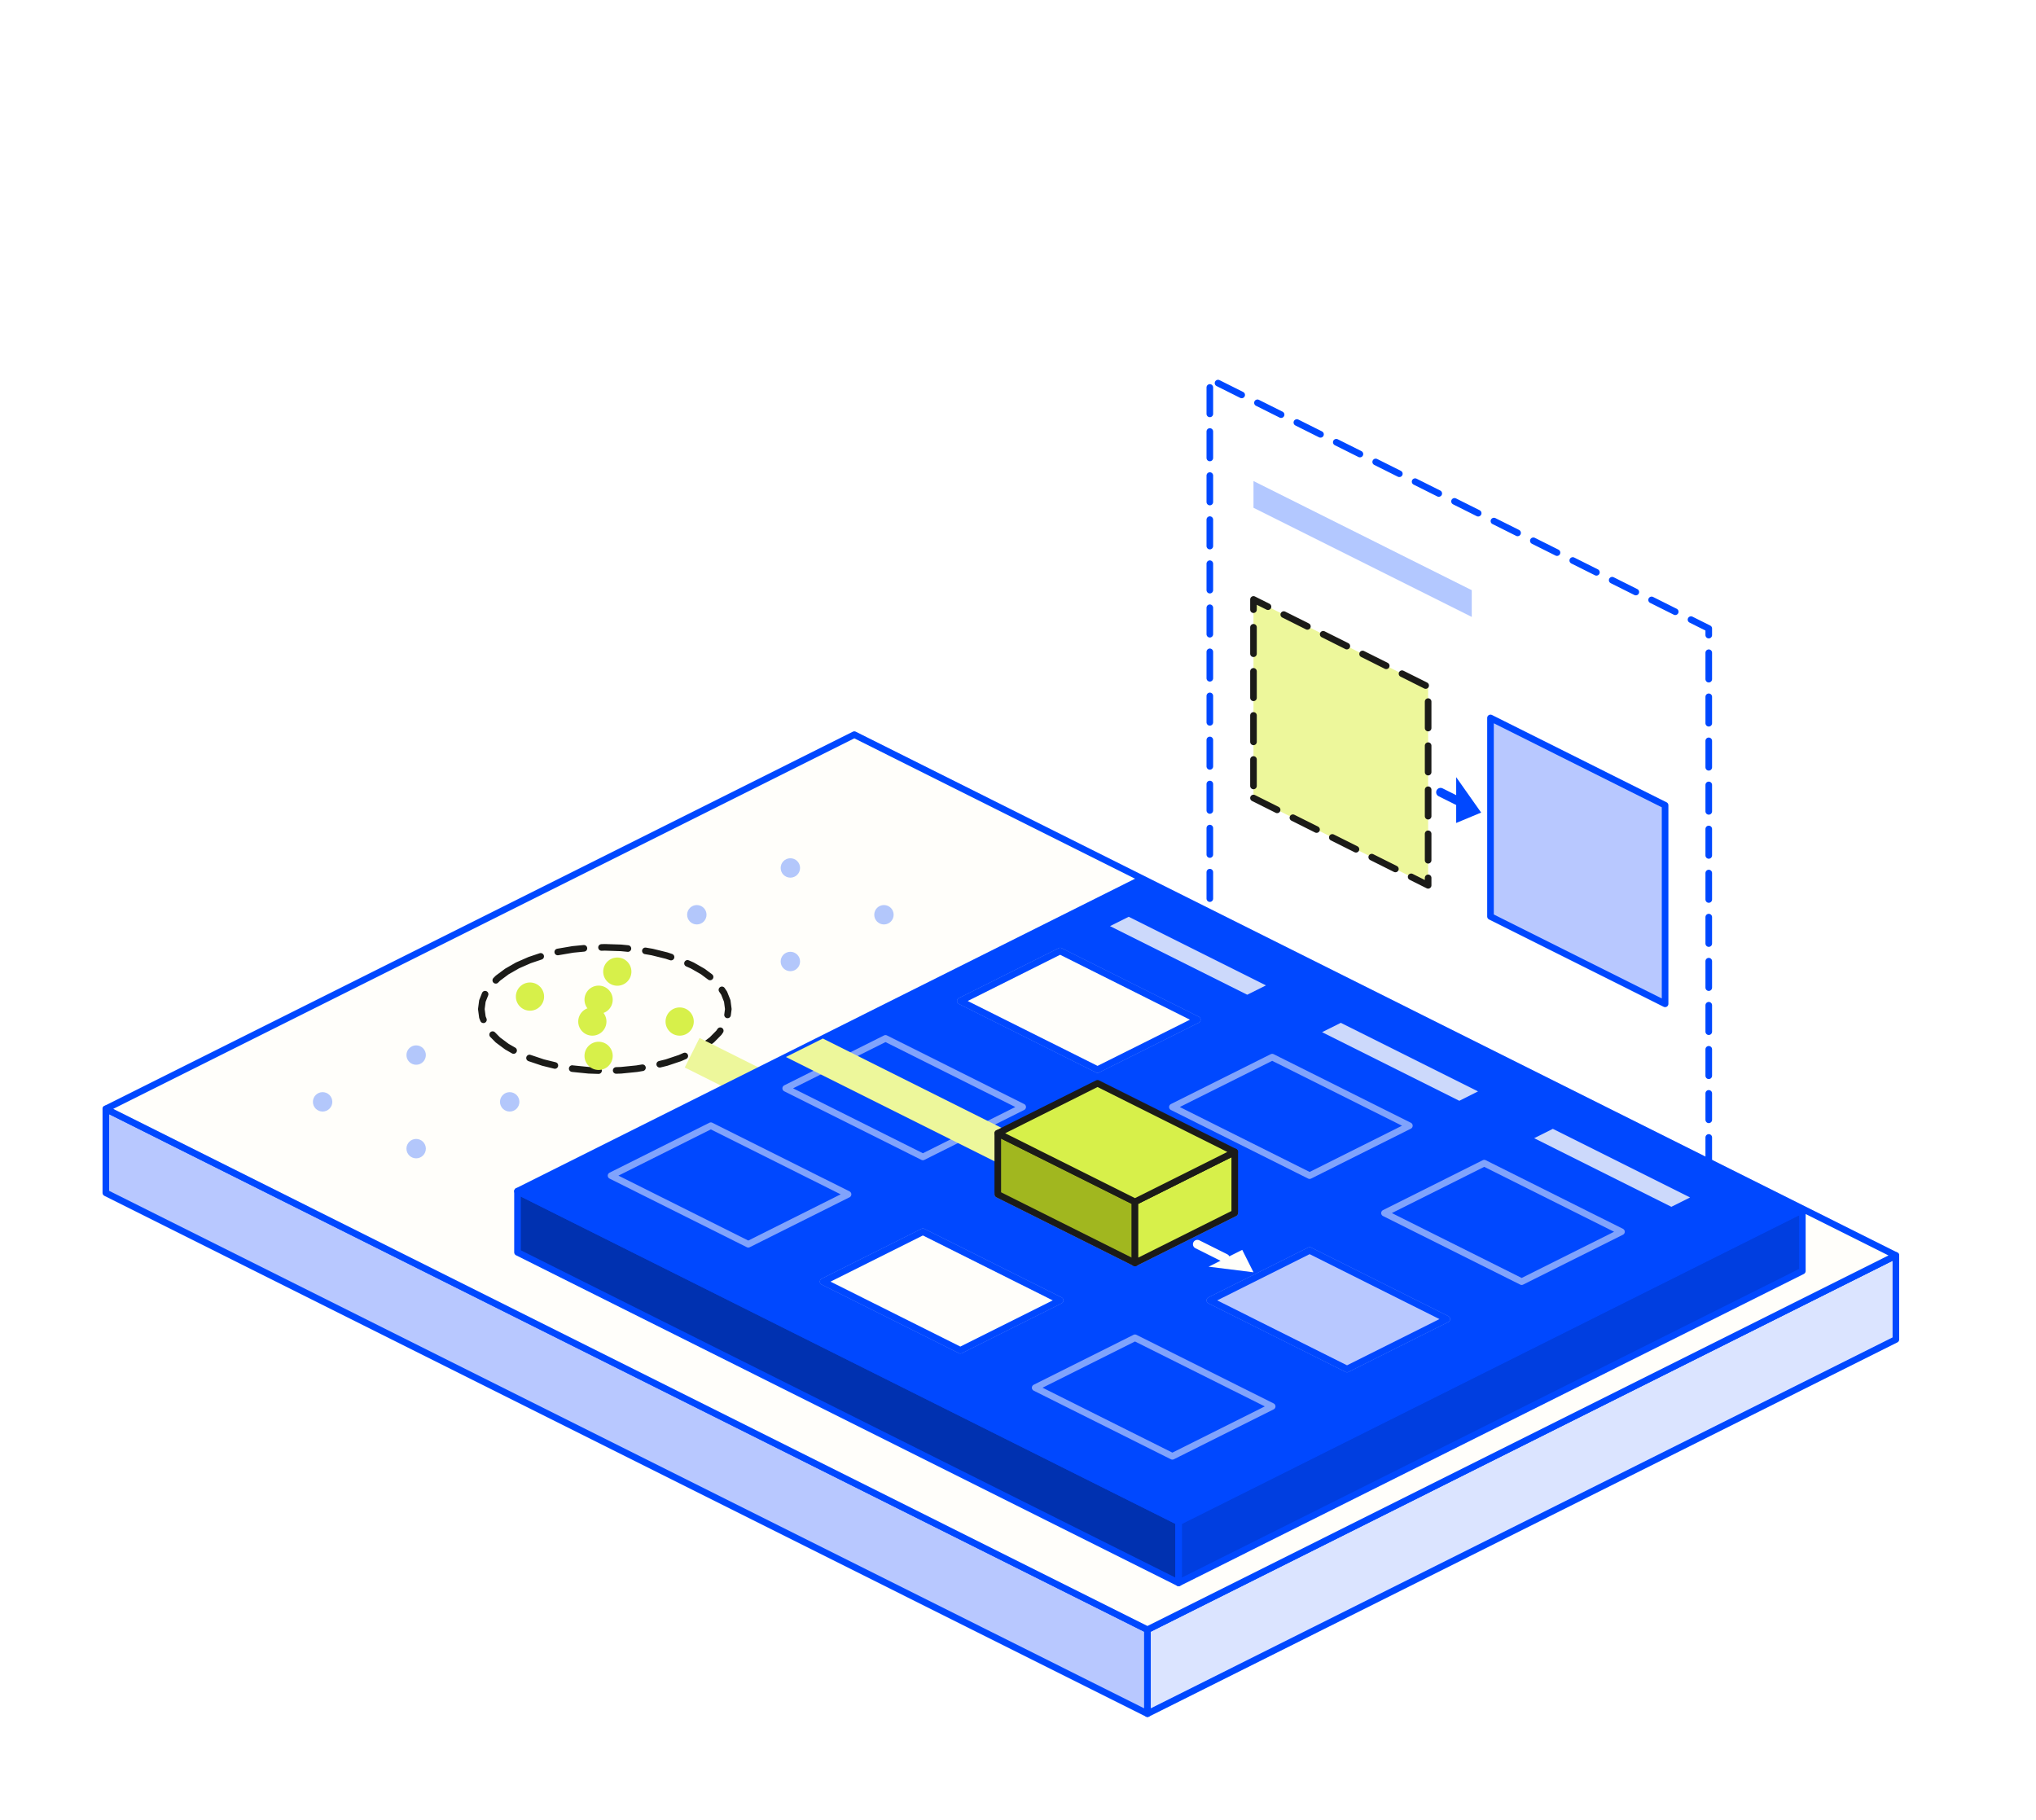
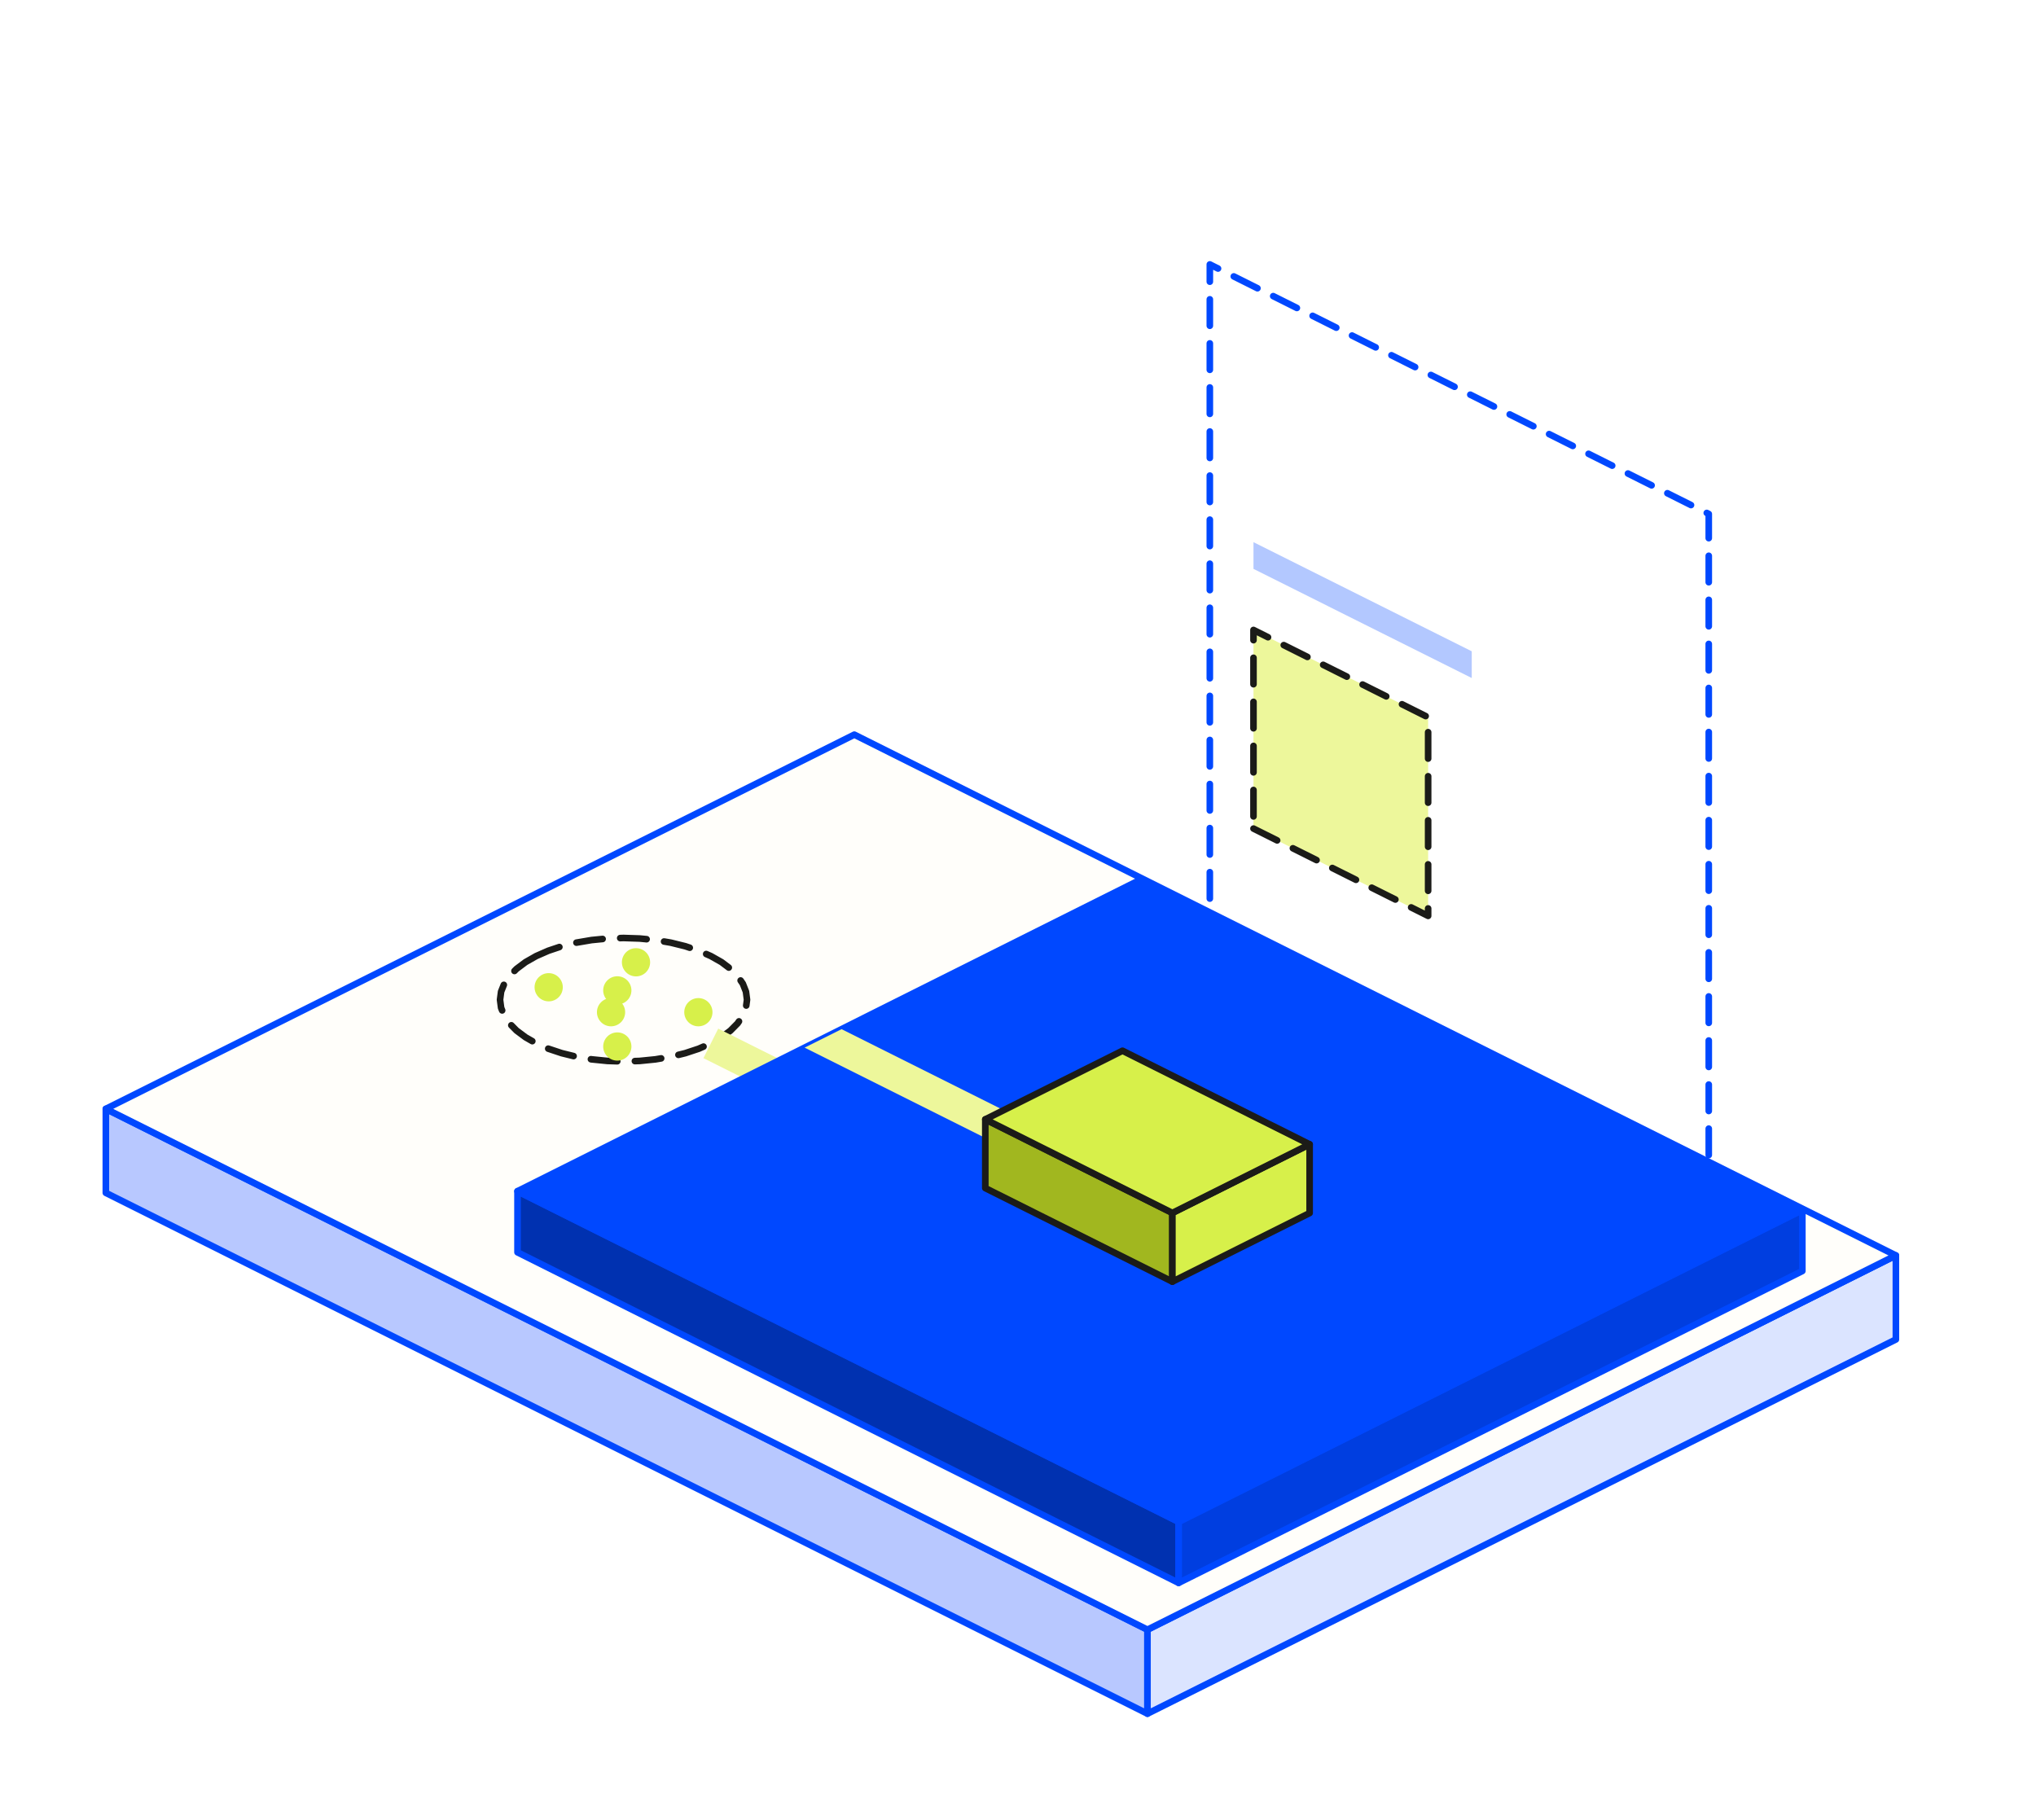
<svg xmlns="http://www.w3.org/2000/svg" viewBox="570.12 196.34 461.65 412.52" width="462" height="413" aria-hidden="true">
  <defs>
    <clipPath id="rules-unwritten-clip0">
      <polygon points="978.79,470.63 828.88,395.66 687.46,466.38 837.37,541.35" />
    </clipPath>
  </defs>
  <polygon points="830.3,584.86 594.12,466.76 594.12,447.71 830.3,565.81" fill="#B8C8FF" stroke="#0048FF" stroke-width="1.5" stroke-linejoin="round" stroke-linecap="round" vector-effect="non-scaling-stroke" />
  <polygon points="1000,500 830.3,584.86 830.3,565.81 1000,480.95" fill="#DBE4FF" stroke="#0048FF" stroke-width="1.5" stroke-linejoin="round" stroke-linecap="round" vector-effect="non-scaling-stroke" />
  <polygon points="1000,480.95 763.83,362.85 594.12,447.71 830.3,565.81" fill="#FFFEFA" stroke="#0048FF" stroke-width="1.5" stroke-linejoin="round" stroke-linecap="round" vector-effect="non-scaling-stroke" />
-   <circle cx="770.55" cy="403.69" r="2.2" fill="rgba(0,72,255,0.3)" />
-   <circle cx="749.33" cy="414.29" r="2.2" fill="rgba(0,72,255,0.3)" />
-   <circle cx="749.33" cy="393.08" r="2.2" fill="rgba(0,72,255,0.3)" />
-   <circle cx="728.12" cy="403.69" r="2.2" fill="rgba(0,72,255,0.3)" />
-   <circle cx="685.69" cy="446.12" r="2.2" fill="rgba(0,72,255,0.3)" />
-   <circle cx="664.48" cy="456.73" r="2.2" fill="rgba(0,72,255,0.3)" />
-   <circle cx="664.48" cy="435.51" r="2.2" fill="rgba(0,72,255,0.3)" />
-   <circle cx="643.27" cy="446.12" r="2.2" fill="rgba(0,72,255,0.3)" />
-   <polyline points="687.46,415.18 685.05,416.56 683.01,418.08 681.39,419.72 680.21,421.46 679.5,423.25 679.26,425.08 679.5,426.91 680.21,428.7 681.39,430.44 683.01,432.08 685.05,433.6 687.46,434.98 690.22,436.19 693.26,437.21 696.55,438.02 700.01,438.6 703.61,438.96 707.26,439.08 710.92,438.96 714.51,438.6 717.98,438.02 721.26,437.21 724.31,436.19 727.06,434.98 729.47,433.6 731.51,432.08 733.13,430.44 734.31,428.7 735.02,426.91 735.26,425.08 735.02,423.25 734.31,421.46 733.13,419.72 731.51,418.08 729.47,416.56 727.06,415.18 724.31,413.97 721.26,412.95 717.98,412.14 714.51,411.55 710.92,411.2 707.26,411.08 703.61,411.2 700.01,411.55 696.55,412.14 693.26,412.95 690.22,413.97 687.46,415.18" fill="none" stroke="#1B1B18" stroke-width="1.5" stroke-linejoin="round" stroke-linecap="round" vector-effect="non-scaling-stroke" stroke-dasharray="6 4" />
-   <circle cx="724.23" cy="427.91" r="3.2" fill="#D7F04A" />
-   <circle cx="710.09" cy="416.59" r="3.2" fill="#D7F04A" />
-   <circle cx="704.43" cy="427.91" r="3.2" fill="#D7F04A" />
-   <circle cx="690.29" cy="422.25" r="3.2" fill="#D7F04A" />
-   <circle cx="705.85" cy="435.69" r="3.2" fill="#D7F04A" />
-   <circle cx="705.85" cy="422.96" r="3.2" fill="#D7F04A" />
-   <polyline points="727.06,434.98 759.59,451.25" fill="none" stroke="#EDF79B" stroke-width="7.5" stroke-linejoin="miter" stroke-linecap="butt" vector-effect="non-scaling-stroke" />
+   <polyline points="691.7,413.06 689.29,414.43 687.25,415.96 685.63,417.6 684.46,419.33 683.74,421.13 683.5,422.96 683.74,424.79 684.46,426.58 685.63,428.32 687.25,429.96 689.29,431.48 691.7,432.86 694.46,434.07 697.5,435.08 700.79,435.89 704.26,436.48 707.85,436.84 711.5,436.96 715.16,436.84 718.75,436.48 722.22,435.89 725.5,435.08 728.55,434.07 731.3,432.86 733.72,431.48 735.75,429.96 737.37,428.32 738.55,426.58 739.26,424.79 739.5,422.96 739.26,421.13 738.55,419.33 737.37,417.6 735.75,415.96 733.72,414.43 731.3,413.06 728.55,411.85 725.5,410.83 722.22,410.02 718.75,409.43 715.16,409.08 711.5,408.96 707.85,409.08 704.26,409.43 700.79,410.02 697.5,410.83 694.46,411.85 691.7,413.06" fill="none" stroke="#1B1B18" stroke-width="1.5" stroke-linejoin="round" stroke-linecap="round" vector-effect="non-scaling-stroke" stroke-dasharray="6 4" />
+   <circle cx="728.47" cy="425.79" r="3.2" fill="#D7F04A" />
+   <circle cx="714.33" cy="414.47" r="3.2" fill="#D7F04A" />
+   <circle cx="708.67" cy="425.79" r="3.2" fill="#D7F04A" />
+   <circle cx="694.53" cy="420.13" r="3.2" fill="#D7F04A" />
+   <circle cx="710.09" cy="433.57" r="3.2" fill="#D7F04A" />
+   <circle cx="710.09" cy="420.84" r="3.2" fill="#D7F04A" />
+   <polyline points="731.3,432.86 763.83,449.12" fill="none" stroke="#EDF79B" stroke-width="7.5" stroke-linejoin="miter" stroke-linecap="butt" vector-effect="non-scaling-stroke" />
  <polygon points="837.37,555.2 687.46,480.24 687.46,466.38 837.37,541.35" fill="#0031B0" stroke="#0048FF" stroke-width="1.5" stroke-linejoin="round" stroke-linecap="round" vector-effect="non-scaling-stroke" />
  <polygon points="978.79,484.48 837.37,555.2 837.37,541.35 978.79,470.63" fill="#003EE0" stroke="#0048FF" stroke-width="1.5" stroke-linejoin="round" stroke-linecap="round" vector-effect="non-scaling-stroke" />
  <polygon points="978.79,470.63 828.88,395.66 687.46,466.38 837.37,541.35" fill="#0048FF" stroke="#0048FF" stroke-width="1.5" stroke-linejoin="round" stroke-linecap="round" vector-effect="non-scaling-stroke" />
-   <polygon points="957.57,460.02 844.44,403.44 844.44,282.2 957.57,338.78" fill="rgba(255,254,250,0)" stroke="#0048FF" stroke-width="1.5" stroke-linejoin="round" stroke-linecap="round" vector-effect="non-scaling-stroke" stroke-dasharray="6 4" />
-   <polygon points="854.34,311.4 903.83,336.15 903.83,330.09 854.34,305.34" fill="rgba(0,72,255,0.3)" />
-   <polygon points="854.34,377.22 893.94,397.02 893.94,351.99 854.34,332.19" fill="#EDF79B" stroke="#1B1B18" stroke-width="1.5" stroke-linejoin="round" stroke-linecap="round" vector-effect="non-scaling-stroke" stroke-dasharray="6 4" />
-   <polygon points="908.08,404.09 947.67,423.89 947.67,378.86 908.08,359.06" fill="#B8C8FF" stroke="#0048FF" stroke-width="1.5" stroke-linejoin="round" stroke-linecap="round" vector-effect="non-scaling-stroke" />
-   <polyline points="896.76,375.92 901.01,378.04" fill="none" stroke="#0048FF" stroke-width="2" stroke-linejoin="round" stroke-linecap="round" vector-effect="non-scaling-stroke" />
-   <polygon points="905.96,380.52 900.3,382.88 900.3,372.49" fill="#0048FF" />
-   <polygon points="857.17,419.71 826.05,404.15 821.81,406.27 852.92,421.83" fill="rgba(255,254,250,0.8)" />
-   <polygon points="905.25,443.75 874.14,428.2 869.89,430.32 901.01,445.88" fill="rgba(255,254,250,0.8)" />
-   <polygon points="953.33,467.8 922.22,452.24 917.98,454.36 949.09,469.92" fill="rgba(255,254,250,0.8)" />
-   <polygon points="841.61,427.49 810.5,411.93 787.87,423.25 818.98,438.8" fill="none" stroke="rgba(255,254,250,0.5)" stroke-width="1.5" stroke-linejoin="round" stroke-linecap="round" vector-effect="non-scaling-stroke" />
-   <polygon points="802.01,447.29 770.9,431.73 748.27,443.05 779.38,458.61" fill="none" stroke="rgba(255,254,250,0.5)" stroke-width="1.5" stroke-linejoin="round" stroke-linecap="round" vector-effect="non-scaling-stroke" />
-   <polygon points="762.41,467.09 731.3,451.53 708.67,462.85 739.79,478.41" fill="none" stroke="rgba(255,254,250,0.5)" stroke-width="1.5" stroke-linejoin="round" stroke-linecap="round" vector-effect="non-scaling-stroke" />
-   <polygon points="889.69,451.53 858.58,435.98 835.95,447.29 867.07,462.85" fill="none" stroke="rgba(255,254,250,0.5)" stroke-width="1.5" stroke-linejoin="round" stroke-linecap="round" vector-effect="non-scaling-stroke" />
-   <polygon points="850.09,471.34 818.98,455.78 796.36,467.09 827.47,482.65" fill="none" stroke="rgba(255,254,250,0.5)" stroke-width="1.5" stroke-linejoin="round" stroke-linecap="round" vector-effect="non-scaling-stroke" />
-   <polygon points="810.5,491.14 779.38,475.58 756.76,486.89 787.87,502.45" fill="none" stroke="rgba(255,254,250,0.5)" stroke-width="1.5" stroke-linejoin="round" stroke-linecap="round" vector-effect="non-scaling-stroke" />
-   <polygon points="937.78,475.58 906.66,460.02 884.04,471.34 915.15,486.89" fill="none" stroke="rgba(255,254,250,0.5)" stroke-width="1.5" stroke-linejoin="round" stroke-linecap="round" vector-effect="non-scaling-stroke" />
-   <polygon points="898.18,495.38 867.07,479.82 844.44,491.14 875.55,506.7" fill="none" stroke="rgba(255,254,250,0.5)" stroke-width="1.5" stroke-linejoin="round" stroke-linecap="round" vector-effect="non-scaling-stroke" />
-   <polygon points="858.58,515.18 827.47,499.62 804.84,510.94 835.95,526.5" fill="none" stroke="rgba(255,254,250,0.5)" stroke-width="1.5" stroke-linejoin="round" stroke-linecap="round" vector-effect="non-scaling-stroke" />
-   <polygon points="841.61,427.49 810.5,411.93 787.87,423.25 818.98,438.8" fill="#FFFEFA" stroke="#0048FF" stroke-width="1.5" stroke-linejoin="round" stroke-linecap="round" vector-effect="non-scaling-stroke" />
-   <polygon points="810.5,491.14 779.38,475.58 756.76,486.89 787.87,502.45" fill="#FFFEFA" stroke="#0048FF" stroke-width="1.5" stroke-linejoin="round" stroke-linecap="round" vector-effect="non-scaling-stroke" />
-   <polygon points="898.18,495.38 867.07,479.82 844.44,491.14 875.55,506.7" fill="#B8C8FF" stroke="#0048FF" stroke-width="1.5" stroke-linejoin="round" stroke-linecap="round" vector-effect="non-scaling-stroke" />
+   <polygon points="957.57,460.02 844.44,403.44 844.44,256.22 957.57,312.8" fill="rgba(255,254,250,0)" stroke="#0048FF" stroke-width="1.5" stroke-linejoin="round" stroke-linecap="round" vector-effect="non-scaling-stroke" stroke-dasharray="6 4" />
+   <polygon points="854.34,325.26 903.83,350.01 903.83,343.95 854.34,319.2" fill="rgba(0,72,255,0.3)" />
+   <polygon points="854.34,384.15 893.94,403.95 893.94,358.92 854.34,339.11" fill="#EDF79B" stroke="#1B1B18" stroke-width="1.5" stroke-linejoin="round" stroke-linecap="round" vector-effect="non-scaling-stroke" stroke-dasharray="6 4" />
  <g clip-path="url(#rules-unwritten-clip0)">
-     <polyline points="745.44,430.32 814.74,464.97" fill="none" stroke="#EDF79B" stroke-width="7.5" stroke-linejoin="miter" stroke-linecap="butt" vector-effect="non-scaling-stroke" />
+     <polyline points="749.69,428.2 816.15,461.43" fill="none" stroke="#EDF79B" stroke-width="7.5" stroke-linejoin="miter" stroke-linecap="butt" vector-effect="non-scaling-stroke" />
  </g>
-   <polyline points="841.61,478.41 847.97,481.59" fill="none" stroke="#FFFEFA" stroke-width="2" stroke-linejoin="round" stroke-linecap="round" vector-effect="non-scaling-stroke" />
-   <polygon points="854.34,484.77 851.79,479.68 844.16,483.5" fill="#FFFEFA" />
-   <polygon points="827.47,482.65 796.36,467.09 796.36,453.24 827.47,468.79" fill="#A1B71F" stroke="#1B1B18" stroke-width="1.5" stroke-linejoin="round" stroke-linecap="round" vector-effect="non-scaling-stroke" />
-   <polygon points="850.09,471.34 827.47,482.65 827.47,468.79 850.09,457.48" fill="#D7F04A" stroke="#1B1B18" stroke-width="1.5" stroke-linejoin="round" stroke-linecap="round" vector-effect="non-scaling-stroke" />
-   <polygon points="850.09,457.48 818.98,441.92 796.36,453.24 827.47,468.79" fill="#D7F04A" stroke="#1B1B18" stroke-width="1.5" stroke-linejoin="round" stroke-linecap="round" vector-effect="non-scaling-stroke" />
+   <polygon points="835.95,486.89 793.53,465.68 793.53,450.09 835.95,471.31" fill="#A1B71F" stroke="#1B1B18" stroke-width="1.5" stroke-linejoin="round" stroke-linecap="round" vector-effect="non-scaling-stroke" />
+   <polygon points="867.07,471.34 835.95,486.89 835.95,471.31 867.07,455.75" fill="#D7F04A" stroke="#1B1B18" stroke-width="1.5" stroke-linejoin="round" stroke-linecap="round" vector-effect="non-scaling-stroke" />
+   <polygon points="867.07,455.75 824.64,434.53 793.53,450.09 835.95,471.31" fill="#D7F04A" stroke="#1B1B18" stroke-width="1.5" stroke-linejoin="round" stroke-linecap="round" vector-effect="non-scaling-stroke" />
</svg>
